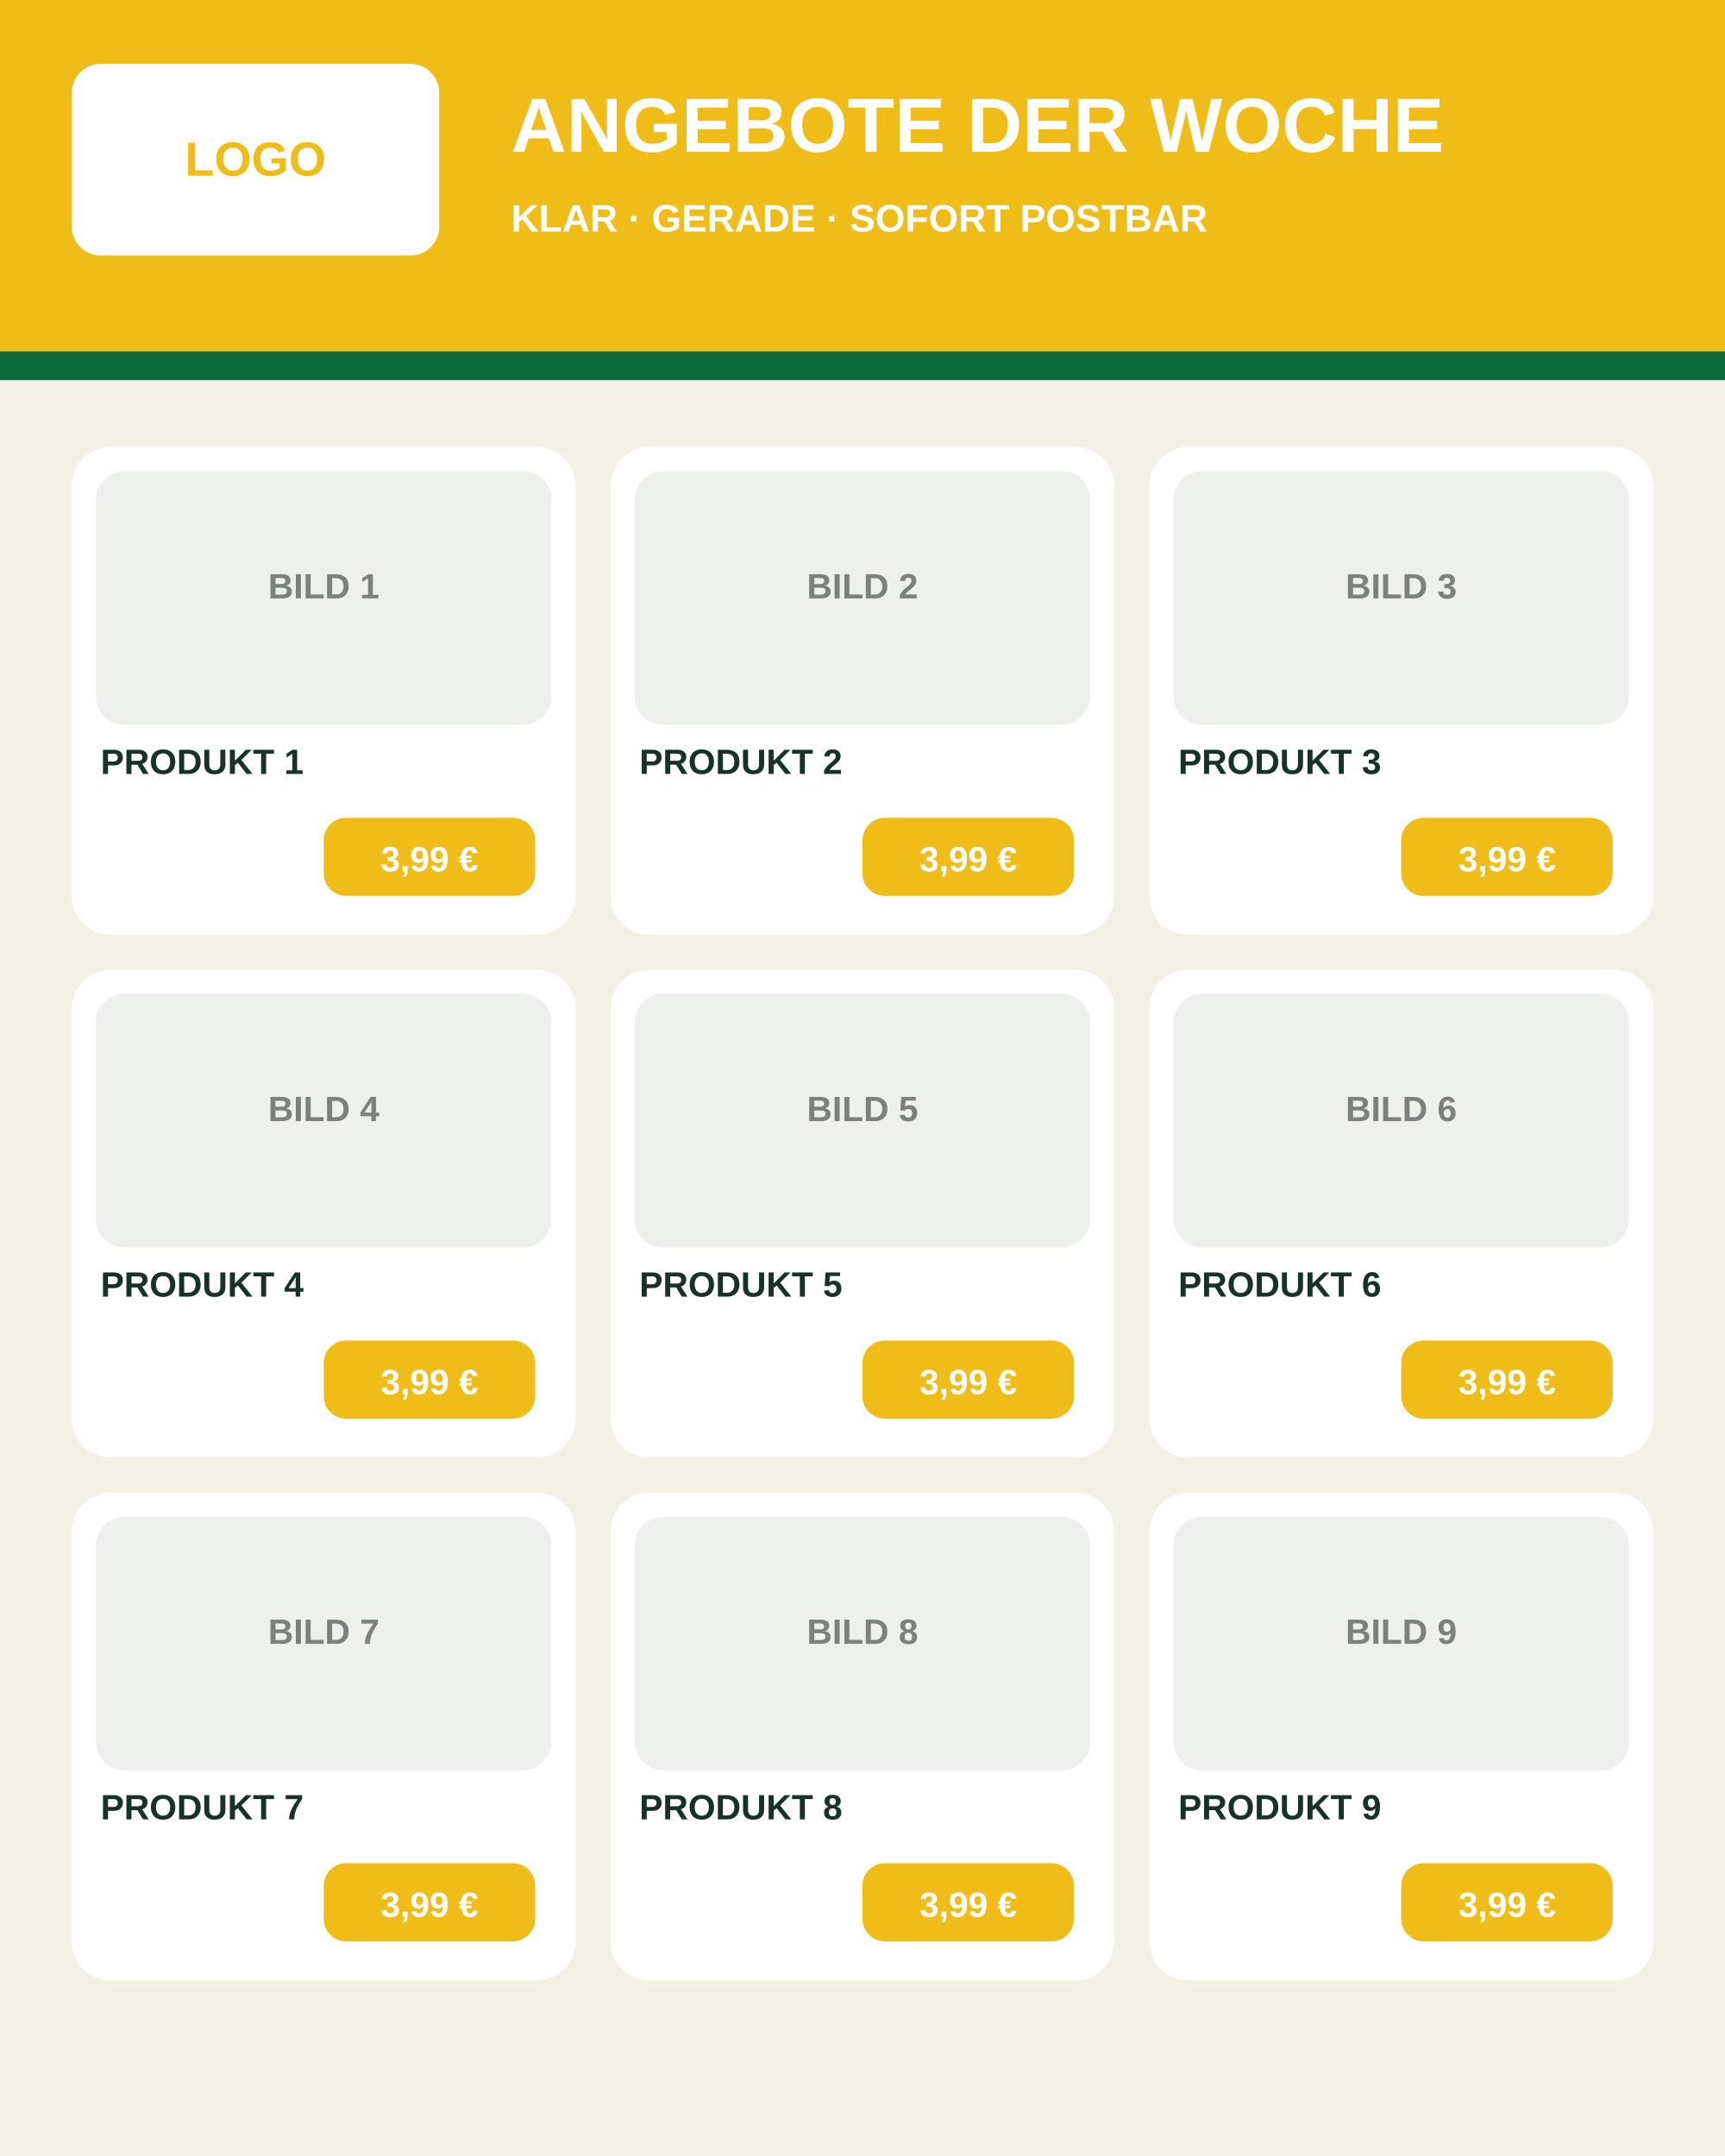
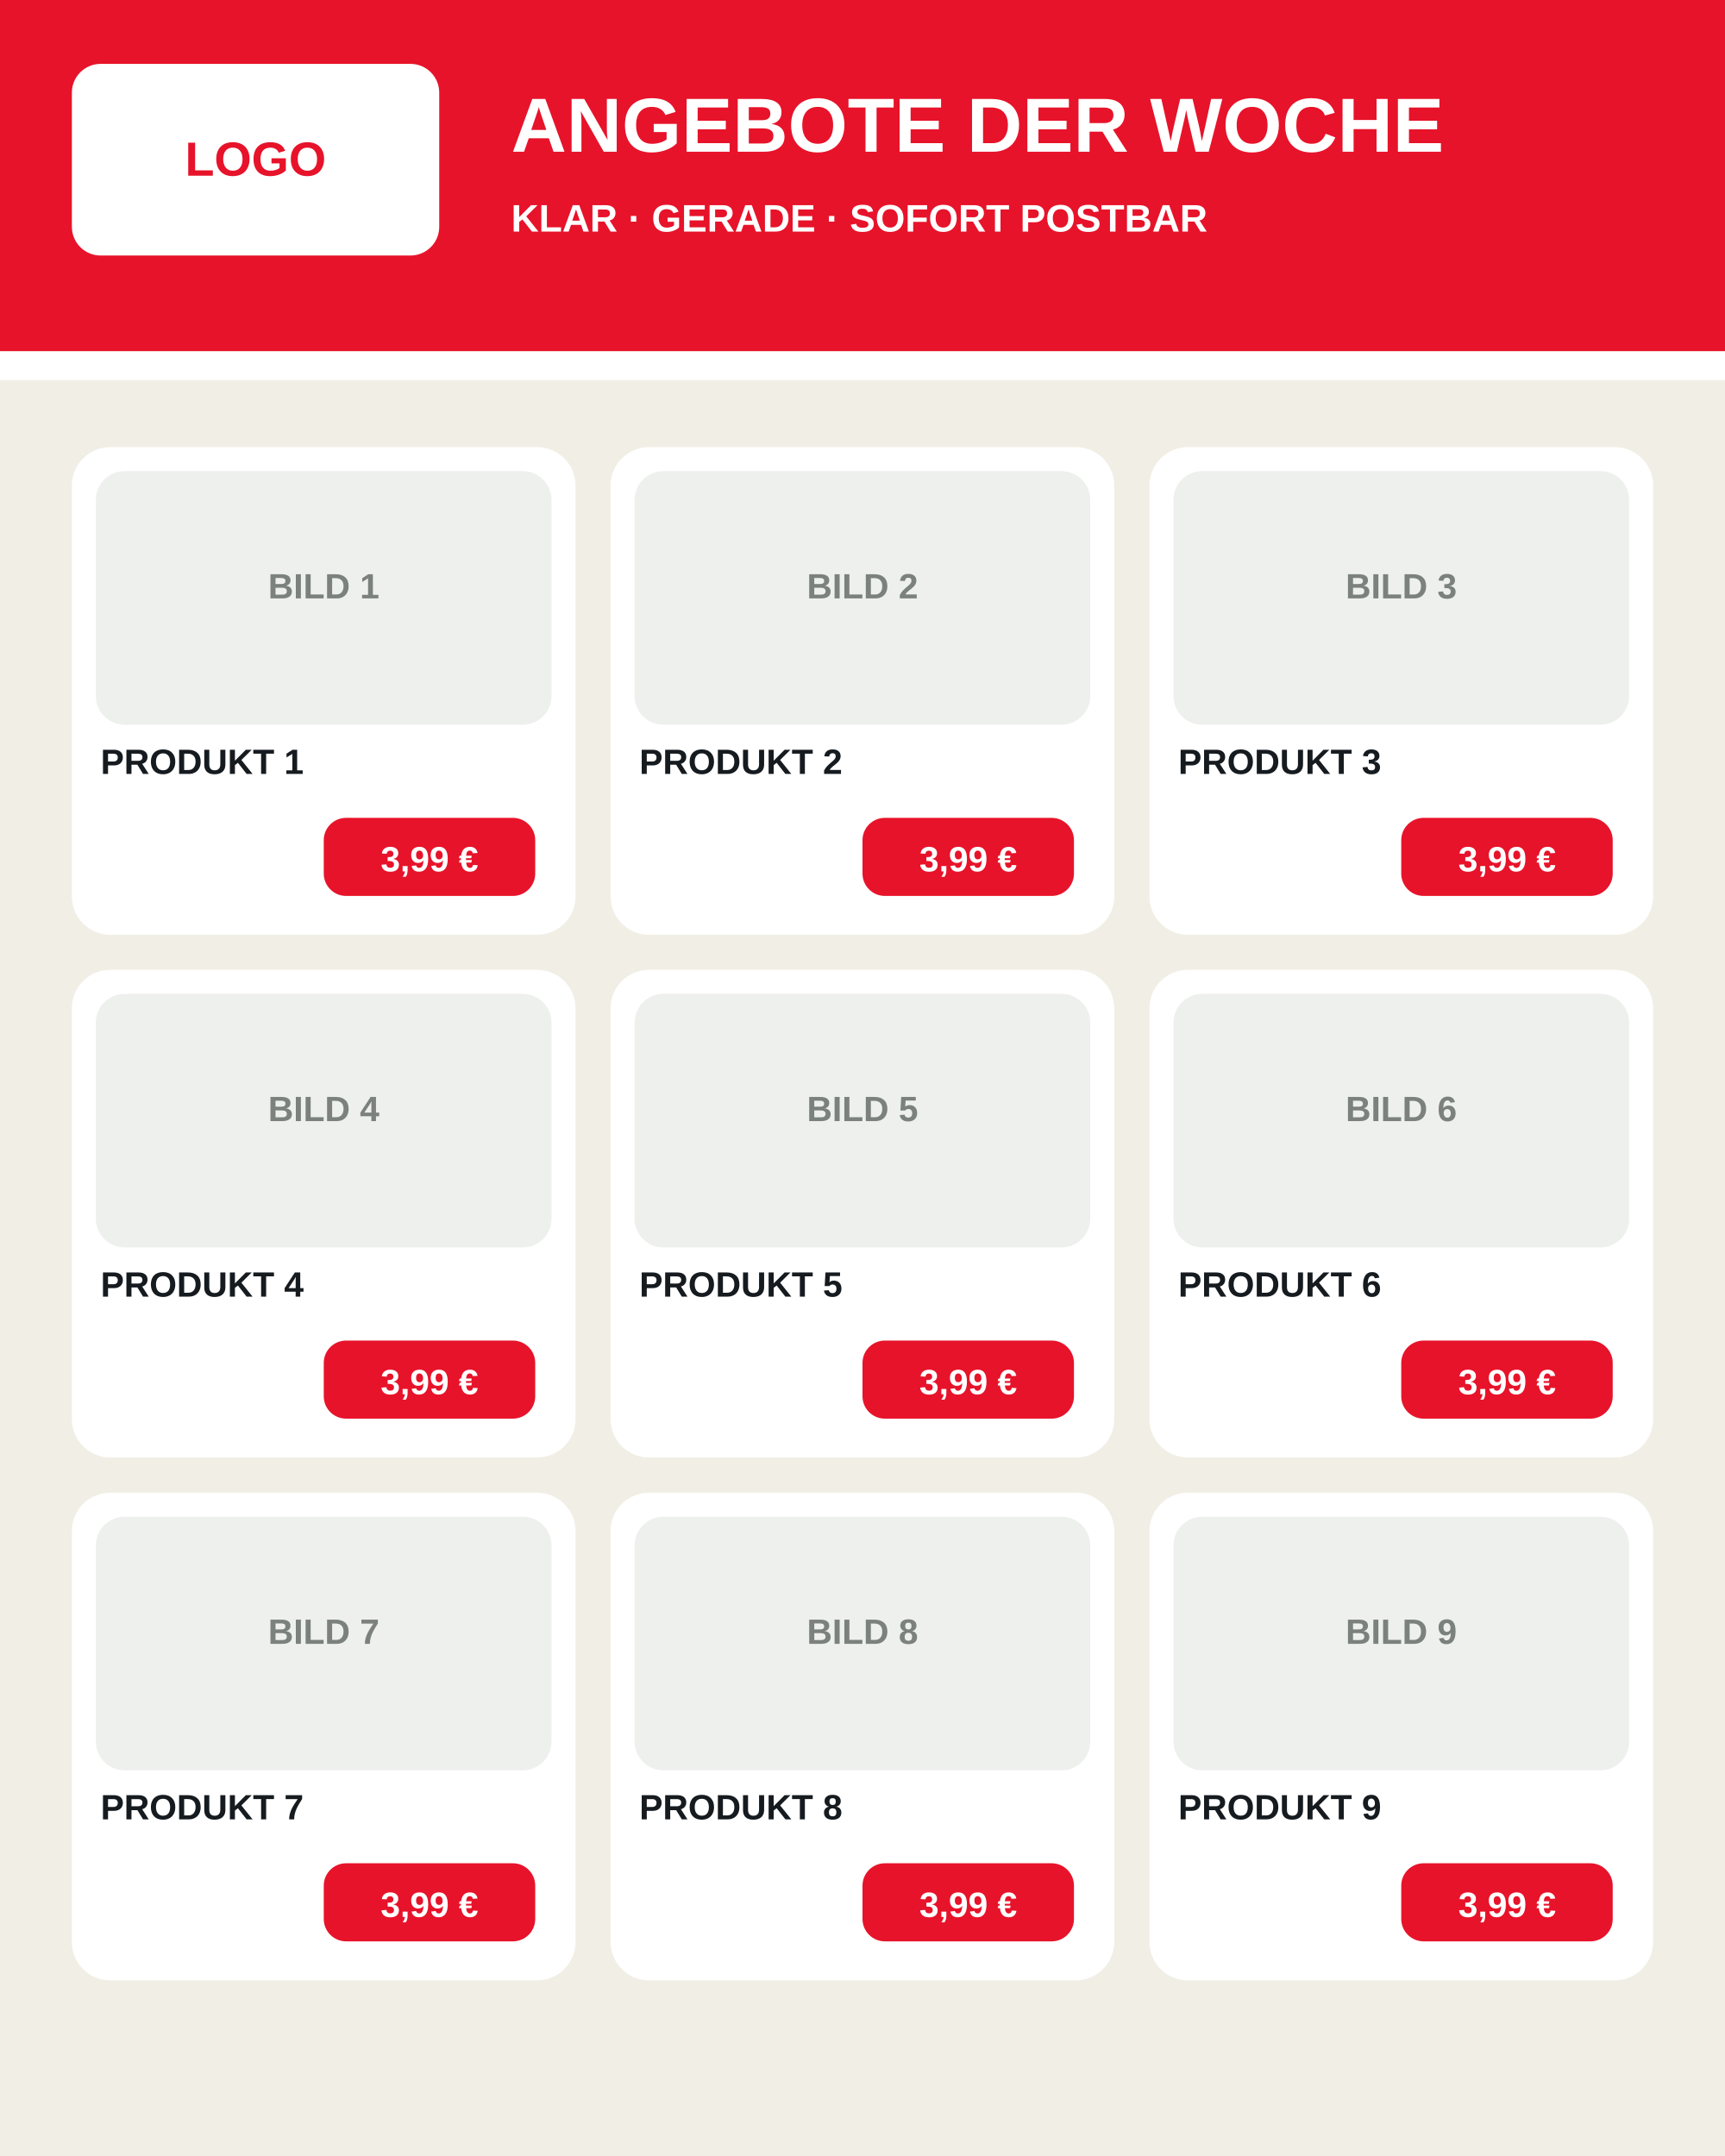
<svg xmlns="http://www.w3.org/2000/svg" width="1080" height="1350" viewBox="0 0 1080 1350">
-   <rect width="1080" height="1350" fill="#F3F1E7" />
-   <rect x="0" y="0" width="1080" height="220" fill="#F0BD18" />
-   <rect x="0" y="220" width="1080" height="18" fill="#0E6B3C" />
+   <rect width="1080" height="1350" fill="#F1EFE5" />
+   <rect x="0" y="0" width="1080" height="220" fill="#E7132A" />
+   <rect x="0" y="220" width="1080" height="18" fill="#FFFFFF" />
  <rect x="45" y="40" width="230" height="120" rx="18" fill="#fff" />
-   <text x="160" y="110" text-anchor="middle" font-family="Arial" font-size="30" font-weight="800" fill="#F0BD18">LOGO</text>
+   <text x="160" y="110" text-anchor="middle" font-family="Arial" font-size="30" font-weight="800" fill="#E7132A">LOGO</text>
  <text x="320" y="95" font-family="Arial" font-size="48" font-weight="900" fill="#fff">ANGEBOTE DER WOCHE</text>
  <text x="320" y="145" font-family="Arial" font-size="24" font-weight="700" fill="#fff">KLAR · GERADE · SOFORT POSTBAR</text>
  <rect x="45.0" y="280.0" width="315.3" height="305.3" rx="24" fill="#fff" />
  <rect x="60.0" y="295.0" width="285.3" height="158.8" rx="18" fill="#EEF0ED" />
  <text x="202.7" y="374.7" text-anchor="middle" font-family="Arial" font-size="22" font-weight="800" fill="#7B817C">BILD 1</text>
-   <text x="63.0" y="484.6" font-family="Arial" font-size="22" font-weight="900" fill="#173228">PRODUKT 1</text>
-   <rect x="202.7" y="512.1" width="132.4" height="48.9" rx="14" fill="#F0BD18" />
+   <text x="63.0" y="484.6" font-family="Arial" font-size="22" font-weight="900" fill="#161B20">PRODUKT 1</text>
+   <rect x="202.7" y="512.1" width="132.4" height="48.9" rx="14" fill="#E7132A" />
  <text x="268.9" y="545.6" text-anchor="middle" font-family="Arial" font-size="22" font-weight="900" fill="#fff">3,99 €</text>
  <rect x="382.3" y="280.0" width="315.3" height="305.3" rx="24" fill="#fff" />
  <rect x="397.3" y="295.0" width="285.3" height="158.8" rx="18" fill="#EEF0ED" />
  <text x="540.0" y="374.7" text-anchor="middle" font-family="Arial" font-size="22" font-weight="800" fill="#7B817C">BILD 2</text>
-   <text x="400.3" y="484.6" font-family="Arial" font-size="22" font-weight="900" fill="#173228">PRODUKT 2</text>
-   <rect x="540.0" y="512.1" width="132.4" height="48.9" rx="14" fill="#F0BD18" />
+   <text x="400.3" y="484.6" font-family="Arial" font-size="22" font-weight="900" fill="#161B20">PRODUKT 2</text>
+   <rect x="540.0" y="512.1" width="132.4" height="48.9" rx="14" fill="#E7132A" />
  <text x="606.2" y="545.6" text-anchor="middle" font-family="Arial" font-size="22" font-weight="900" fill="#fff">3,99 €</text>
  <rect x="719.7" y="280.0" width="315.3" height="305.3" rx="24" fill="#fff" />
  <rect x="734.7" y="295.0" width="285.3" height="158.8" rx="18" fill="#EEF0ED" />
  <text x="877.3" y="374.7" text-anchor="middle" font-family="Arial" font-size="22" font-weight="800" fill="#7B817C">BILD 3</text>
-   <text x="737.7" y="484.6" font-family="Arial" font-size="22" font-weight="900" fill="#173228">PRODUKT 3</text>
-   <rect x="877.3" y="512.1" width="132.4" height="48.9" rx="14" fill="#F0BD18" />
+   <text x="737.7" y="484.6" font-family="Arial" font-size="22" font-weight="900" fill="#161B20">PRODUKT 3</text>
+   <rect x="877.3" y="512.1" width="132.4" height="48.9" rx="14" fill="#E7132A" />
  <text x="943.6" y="545.6" text-anchor="middle" font-family="Arial" font-size="22" font-weight="900" fill="#fff">3,99 €</text>
  <rect x="45.0" y="607.3" width="315.3" height="305.3" rx="24" fill="#fff" />
  <rect x="60.0" y="622.3" width="285.3" height="158.8" rx="18" fill="#EEF0ED" />
  <text x="202.7" y="702.0" text-anchor="middle" font-family="Arial" font-size="22" font-weight="800" fill="#7B817C">BILD 4</text>
-   <text x="63.0" y="811.9" font-family="Arial" font-size="22" font-weight="900" fill="#173228">PRODUKT 4</text>
-   <rect x="202.7" y="839.4" width="132.4" height="48.9" rx="14" fill="#F0BD18" />
+   <text x="63.0" y="811.9" font-family="Arial" font-size="22" font-weight="900" fill="#161B20">PRODUKT 4</text>
+   <rect x="202.7" y="839.4" width="132.4" height="48.9" rx="14" fill="#E7132A" />
  <text x="268.9" y="873.0" text-anchor="middle" font-family="Arial" font-size="22" font-weight="900" fill="#fff">3,99 €</text>
  <rect x="382.3" y="607.3" width="315.3" height="305.3" rx="24" fill="#fff" />
  <rect x="397.3" y="622.3" width="285.3" height="158.8" rx="18" fill="#EEF0ED" />
  <text x="540.0" y="702.0" text-anchor="middle" font-family="Arial" font-size="22" font-weight="800" fill="#7B817C">BILD 5</text>
-   <text x="400.3" y="811.9" font-family="Arial" font-size="22" font-weight="900" fill="#173228">PRODUKT 5</text>
-   <rect x="540.0" y="839.4" width="132.4" height="48.9" rx="14" fill="#F0BD18" />
+   <text x="400.3" y="811.9" font-family="Arial" font-size="22" font-weight="900" fill="#161B20">PRODUKT 5</text>
+   <rect x="540.0" y="839.4" width="132.4" height="48.9" rx="14" fill="#E7132A" />
  <text x="606.2" y="873.0" text-anchor="middle" font-family="Arial" font-size="22" font-weight="900" fill="#fff">3,99 €</text>
  <rect x="719.7" y="607.3" width="315.3" height="305.3" rx="24" fill="#fff" />
  <rect x="734.7" y="622.3" width="285.3" height="158.8" rx="18" fill="#EEF0ED" />
  <text x="877.3" y="702.0" text-anchor="middle" font-family="Arial" font-size="22" font-weight="800" fill="#7B817C">BILD 6</text>
-   <text x="737.7" y="811.9" font-family="Arial" font-size="22" font-weight="900" fill="#173228">PRODUKT 6</text>
-   <rect x="877.3" y="839.4" width="132.4" height="48.9" rx="14" fill="#F0BD18" />
+   <text x="737.7" y="811.9" font-family="Arial" font-size="22" font-weight="900" fill="#161B20">PRODUKT 6</text>
+   <rect x="877.3" y="839.4" width="132.4" height="48.9" rx="14" fill="#E7132A" />
  <text x="943.6" y="873.0" text-anchor="middle" font-family="Arial" font-size="22" font-weight="900" fill="#fff">3,99 €</text>
  <rect x="45.0" y="934.7" width="315.3" height="305.3" rx="24" fill="#fff" />
  <rect x="60.0" y="949.7" width="285.3" height="158.8" rx="18" fill="#EEF0ED" />
  <text x="202.7" y="1029.3" text-anchor="middle" font-family="Arial" font-size="22" font-weight="800" fill="#7B817C">BILD 7</text>
-   <text x="63.0" y="1139.2" font-family="Arial" font-size="22" font-weight="900" fill="#173228">PRODUKT 7</text>
-   <rect x="202.7" y="1166.7" width="132.4" height="48.9" rx="14" fill="#F0BD18" />
+   <text x="63.0" y="1139.2" font-family="Arial" font-size="22" font-weight="900" fill="#161B20">PRODUKT 7</text>
+   <rect x="202.7" y="1166.7" width="132.4" height="48.9" rx="14" fill="#E7132A" />
  <text x="268.9" y="1200.3" text-anchor="middle" font-family="Arial" font-size="22" font-weight="900" fill="#fff">3,99 €</text>
  <rect x="382.3" y="934.7" width="315.3" height="305.3" rx="24" fill="#fff" />
  <rect x="397.3" y="949.7" width="285.3" height="158.8" rx="18" fill="#EEF0ED" />
  <text x="540.0" y="1029.3" text-anchor="middle" font-family="Arial" font-size="22" font-weight="800" fill="#7B817C">BILD 8</text>
-   <text x="400.3" y="1139.2" font-family="Arial" font-size="22" font-weight="900" fill="#173228">PRODUKT 8</text>
-   <rect x="540.0" y="1166.7" width="132.4" height="48.9" rx="14" fill="#F0BD18" />
+   <text x="400.3" y="1139.2" font-family="Arial" font-size="22" font-weight="900" fill="#161B20">PRODUKT 8</text>
+   <rect x="540.0" y="1166.7" width="132.4" height="48.9" rx="14" fill="#E7132A" />
  <text x="606.2" y="1200.3" text-anchor="middle" font-family="Arial" font-size="22" font-weight="900" fill="#fff">3,99 €</text>
  <rect x="719.7" y="934.7" width="315.3" height="305.3" rx="24" fill="#fff" />
  <rect x="734.7" y="949.7" width="285.3" height="158.8" rx="18" fill="#EEF0ED" />
  <text x="877.3" y="1029.3" text-anchor="middle" font-family="Arial" font-size="22" font-weight="800" fill="#7B817C">BILD 9</text>
-   <text x="737.7" y="1139.2" font-family="Arial" font-size="22" font-weight="900" fill="#173228">PRODUKT 9</text>
-   <rect x="877.3" y="1166.7" width="132.4" height="48.9" rx="14" fill="#F0BD18" />
+   <text x="737.7" y="1139.2" font-family="Arial" font-size="22" font-weight="900" fill="#161B20">PRODUKT 9</text>
+   <rect x="877.3" y="1166.7" width="132.4" height="48.9" rx="14" fill="#E7132A" />
  <text x="943.6" y="1200.3" text-anchor="middle" font-family="Arial" font-size="22" font-weight="900" fill="#fff">3,99 €</text>
</svg>
